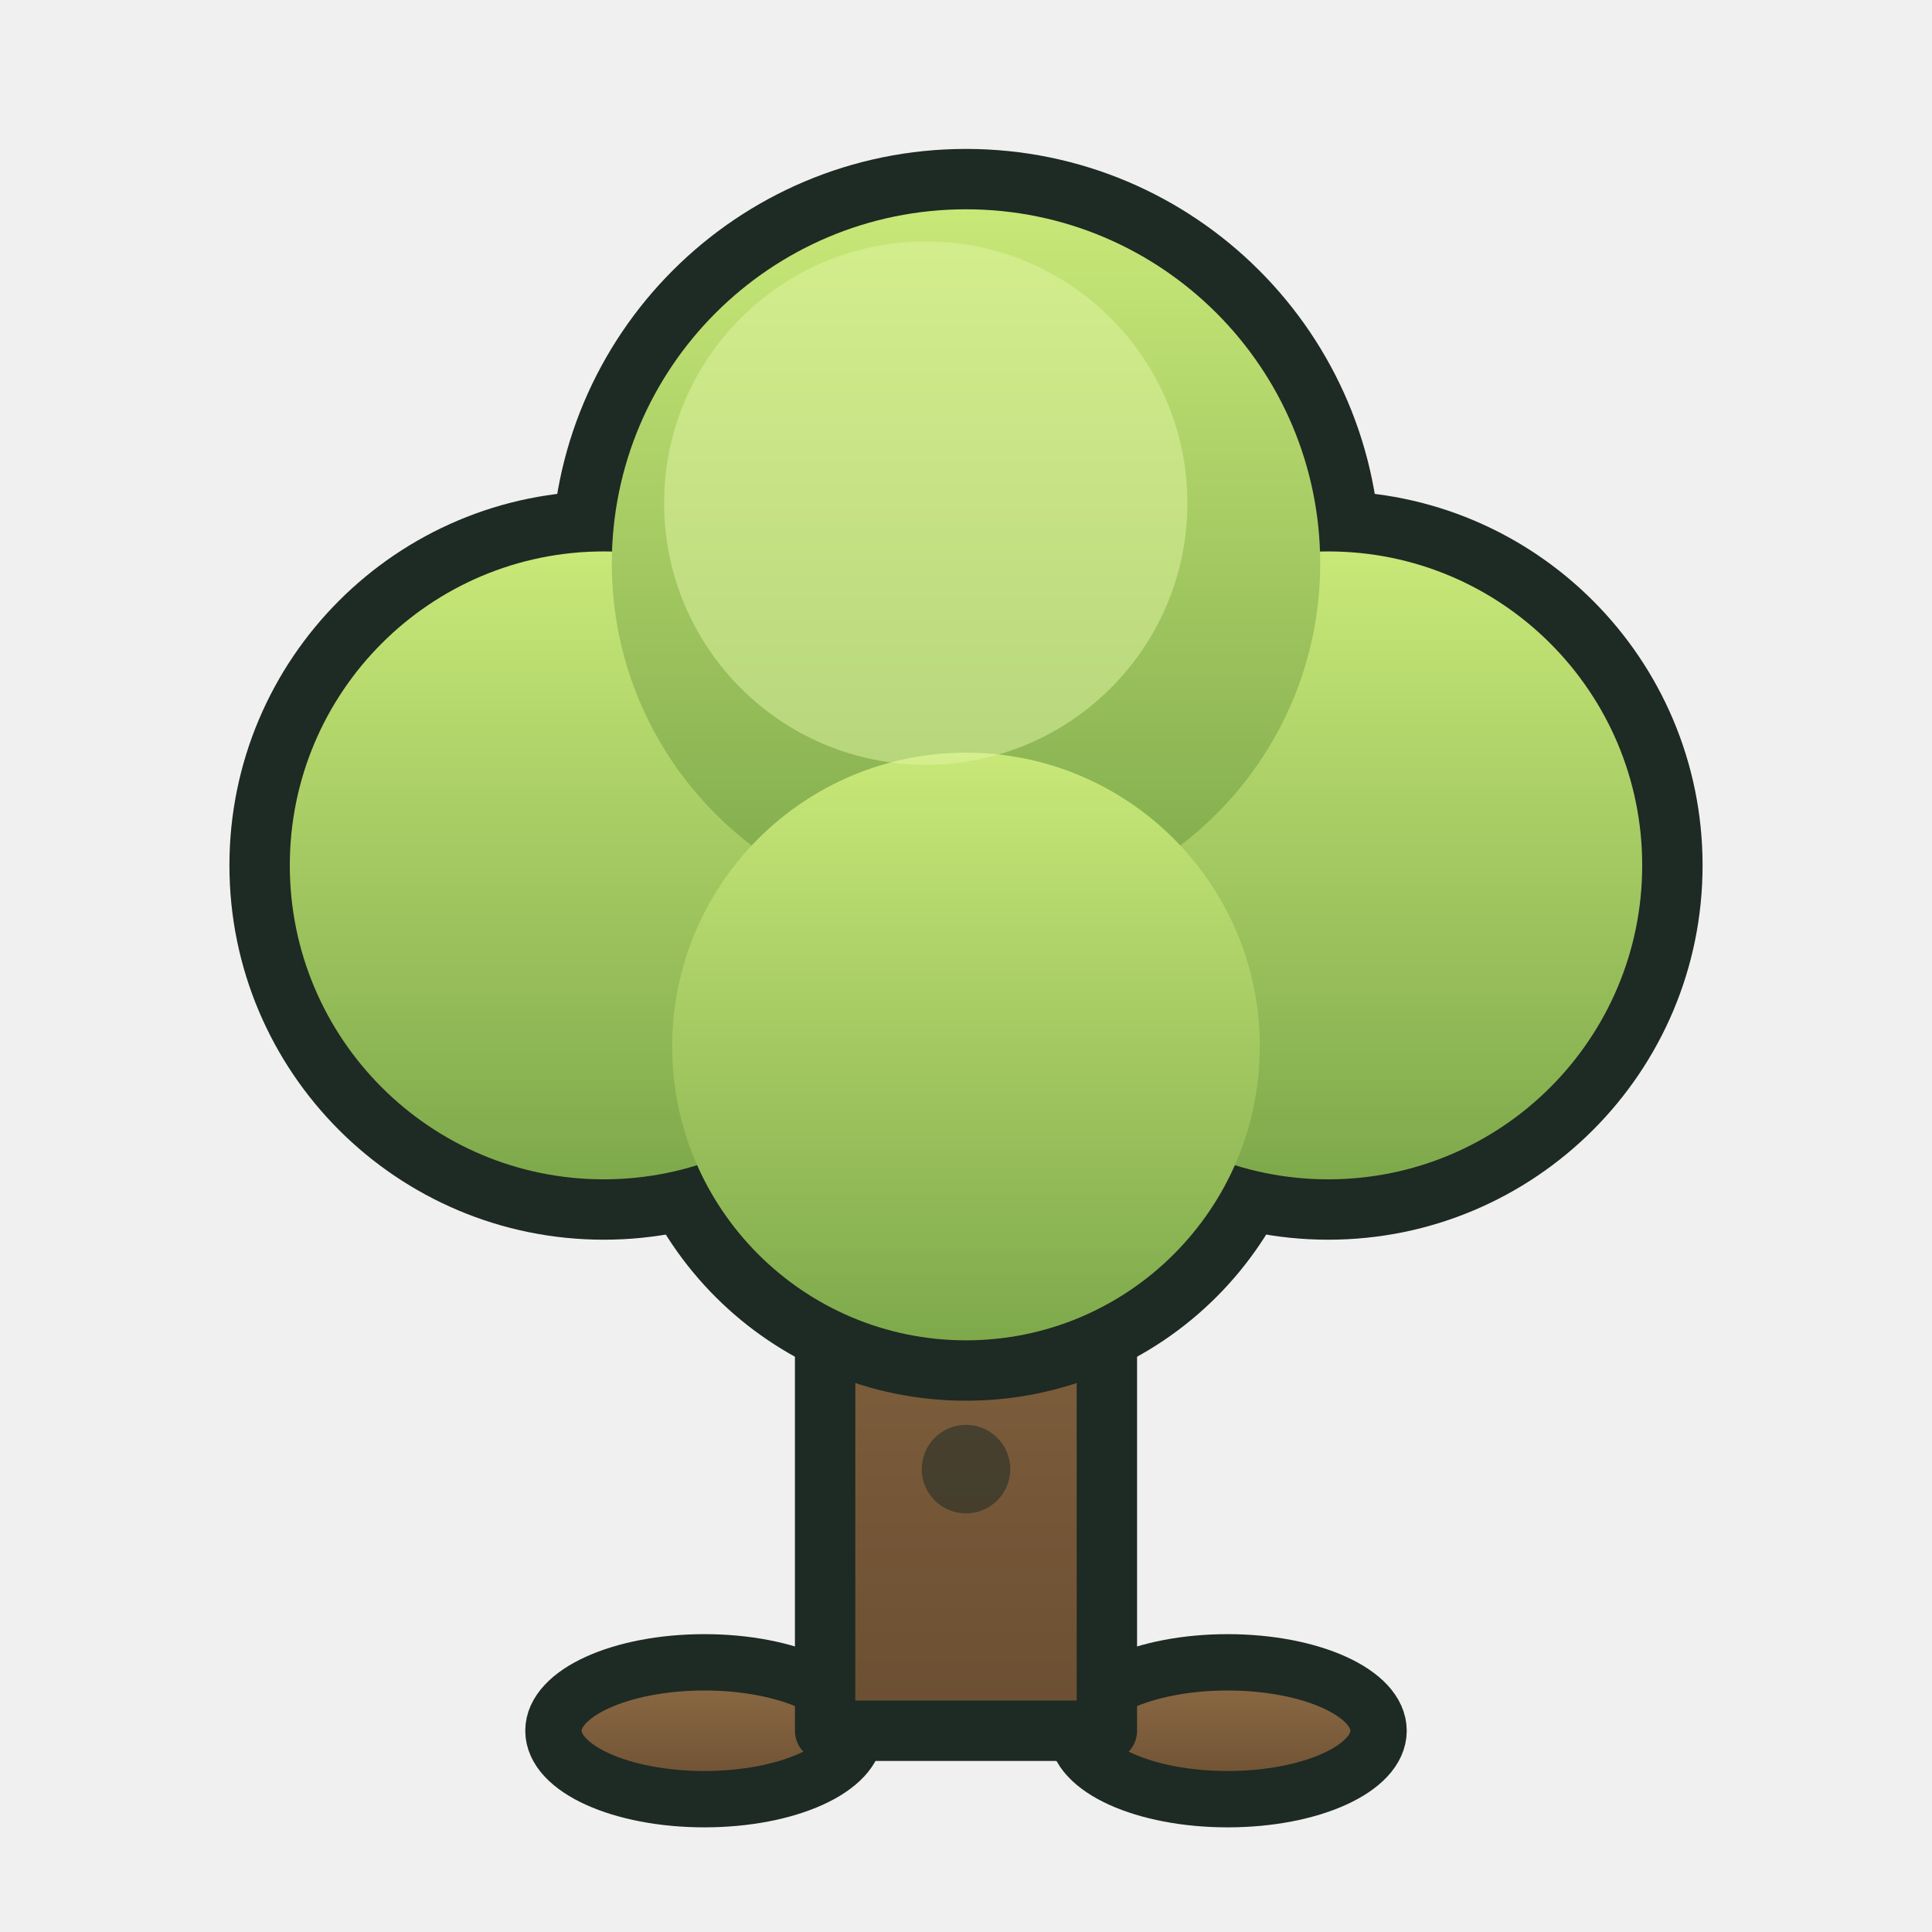
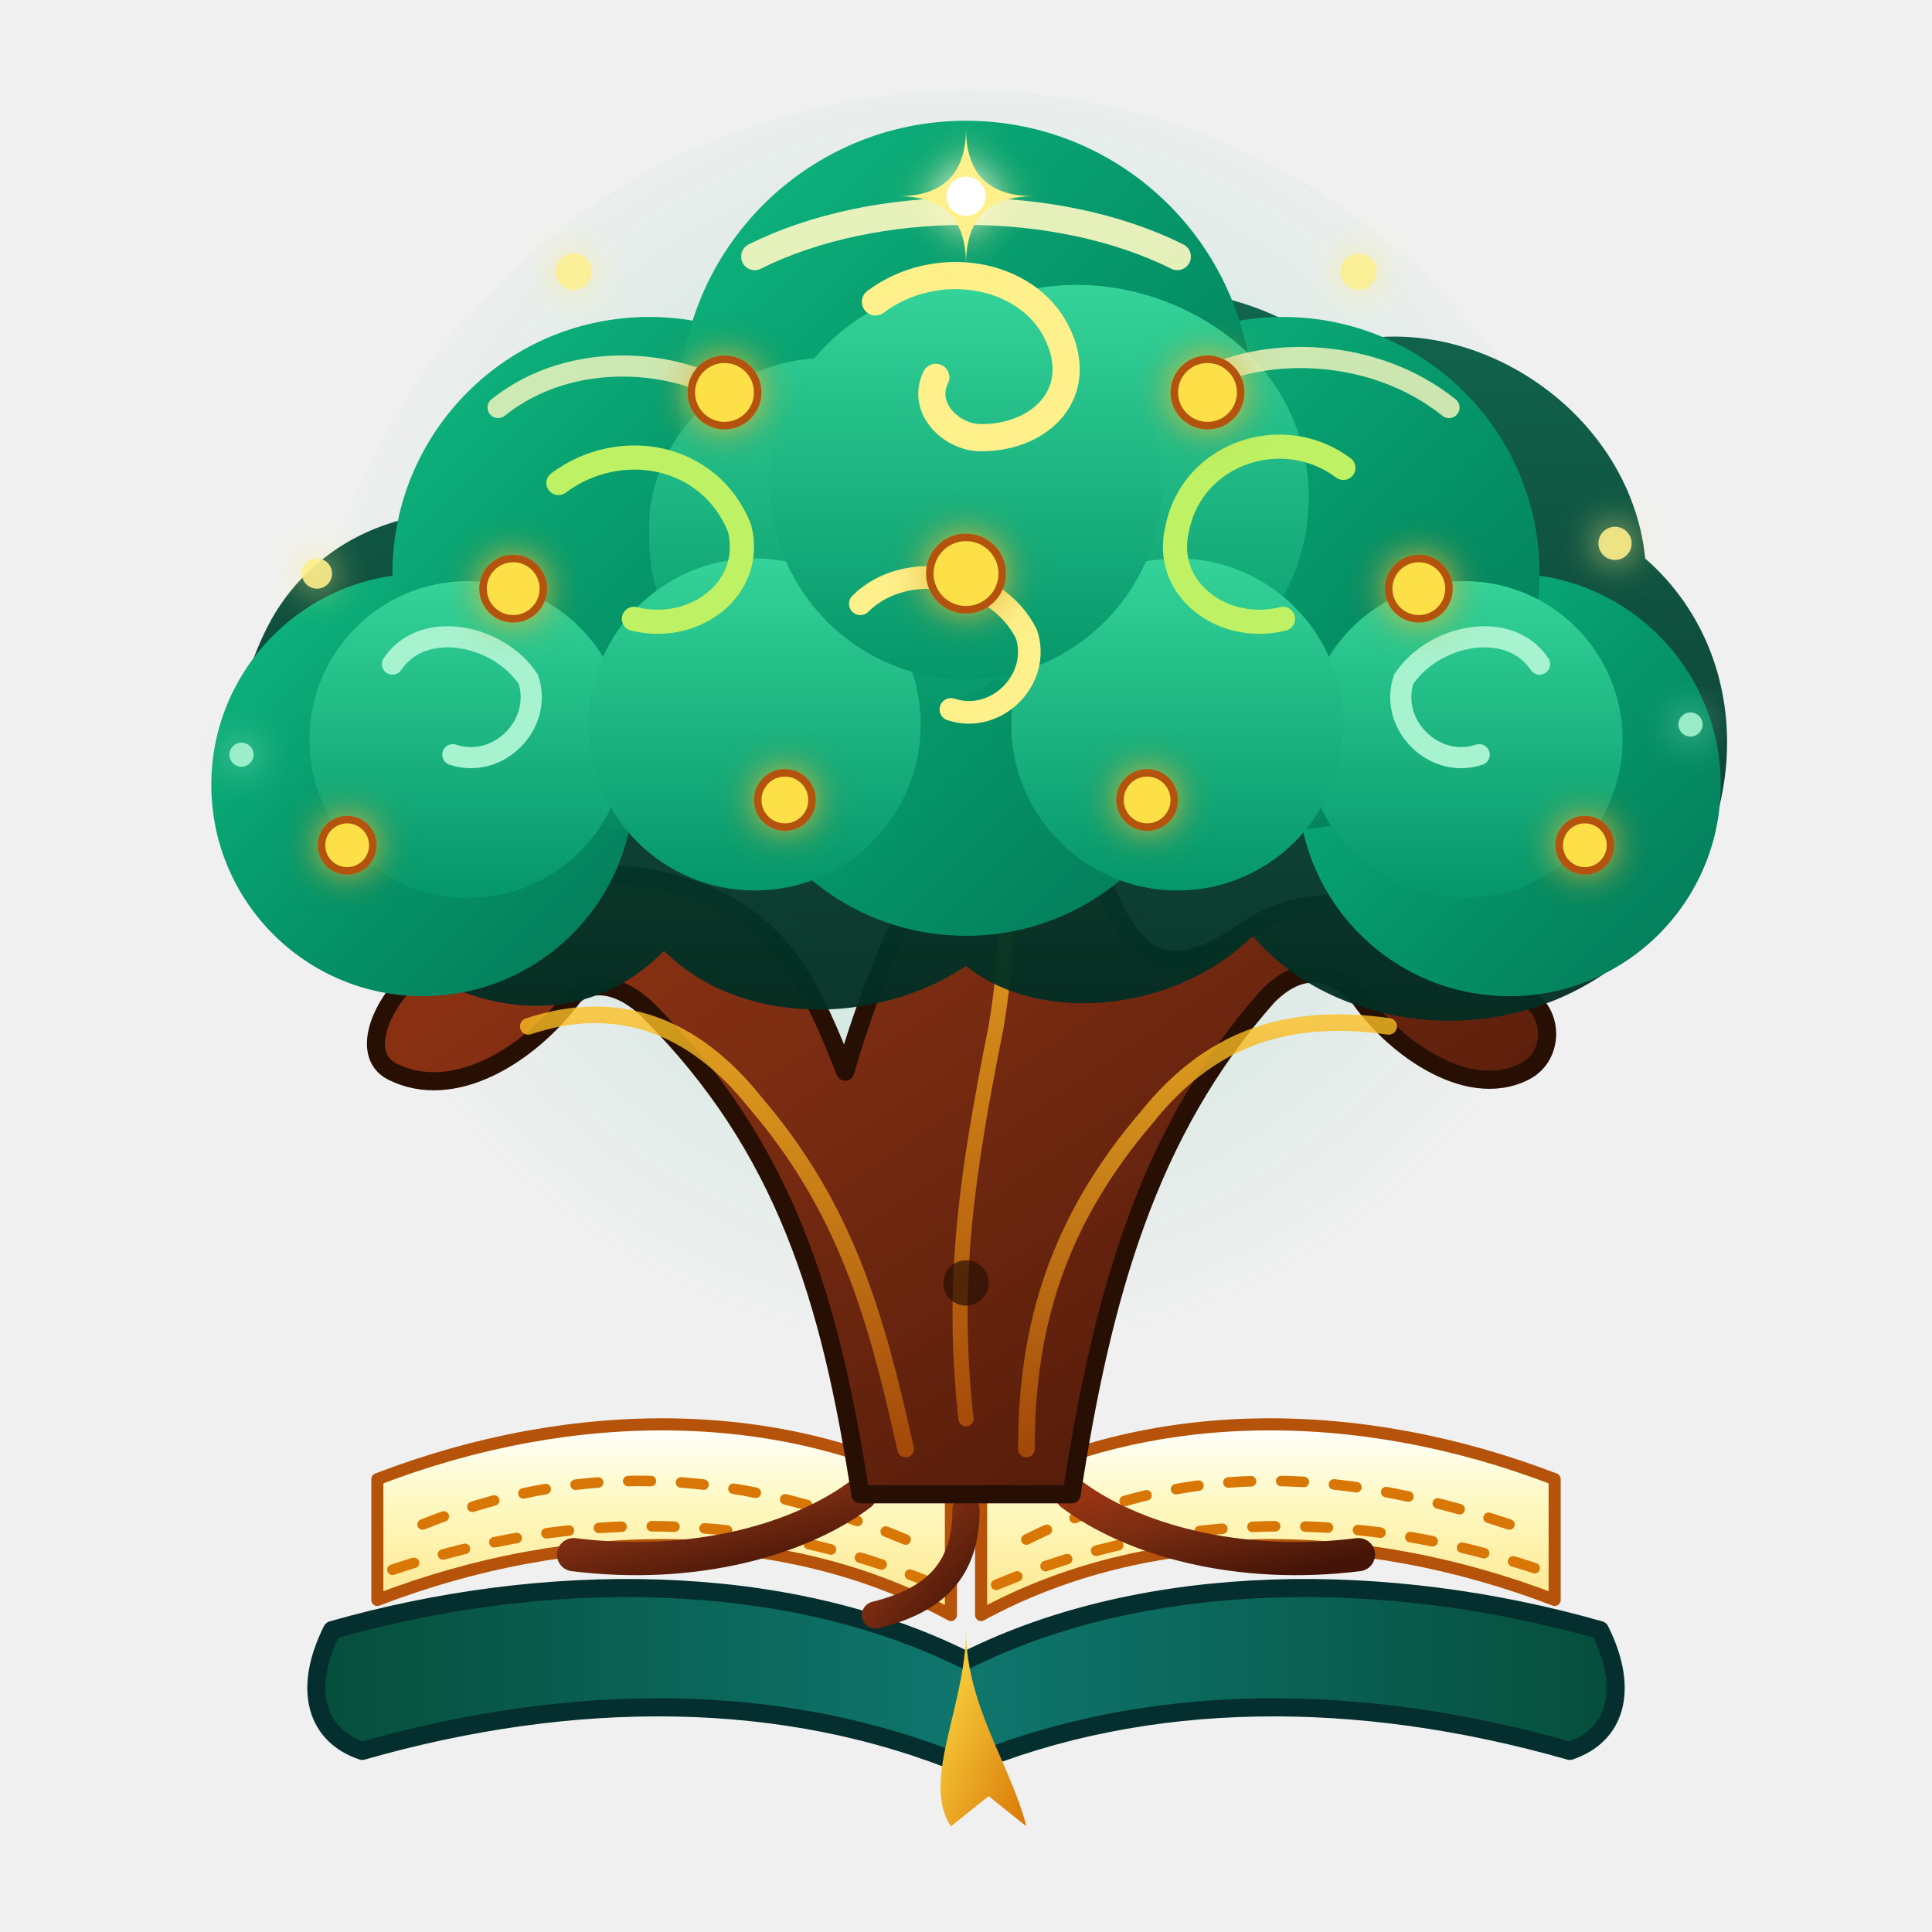
- <svg xmlns="http://www.w3.org/2000/svg" viewBox="0 0 96 96" role="img">
+ <svg xmlns="http://www.w3.org/2000/svg" viewBox="0 0 128 128" width="128" height="128" fill="none" role="img" aria-label="Lingua - Tree of Knowledge">
  <defs>
-     <linearGradient id="treeLeaf" x1="0" y1="0" x2="0" y2="1">
-       <stop offset="0" stop-color="#c8e878" />
-       <stop offset="1" stop-color="#7ea94b" />
+     <linearGradient id="appBgGradient" x1="0%" y1="0%" x2="100%" y2="100%">
+       <stop offset="0%" stop-color="#091E19" />
+       <stop offset="45%" stop-color="#061813" />
+       <stop offset="100%" stop-color="#0B132B" />
    </linearGradient>
-     <linearGradient id="treeBark" x1="0" y1="0" x2="0" y2="1">
-       <stop offset="0" stop-color="#8f6c46" />
-       <stop offset="1" stop-color="#6b4f32" />
+     <linearGradient id="appBorderGlow" x1="0%" y1="0%" x2="100%" y2="100%">
+       <stop offset="0%" stop-color="#6EE7B7" stop-opacity="0.8" />
+       <stop offset="50%" stop-color="#10B981" stop-opacity="0.3" />
+       <stop offset="100%" stop-color="#3B82F6" stop-opacity="0.5" />
    </linearGradient>
+     <radialGradient id="innerAura" cx="50%" cy="45%" r="50%">
+       <stop offset="0%" stop-color="#34D399" stop-opacity="0.35" />
+       <stop offset="50%" stop-color="#10B981" stop-opacity="0.12" />
+       <stop offset="100%" stop-color="#059669" stop-opacity="0" />
+     </radialGradient>
+     <linearGradient id="foliageShadow" x1="0" y1="0" x2="0" y2="1">
+       <stop offset="0%" stop-color="#065F46" />
+       <stop offset="100%" stop-color="#022C22" />
+     </linearGradient>
+     <linearGradient id="foliageMid" x1="0" y1="0" x2="1" y2="1">
+       <stop offset="0%" stop-color="#10B981" />
+       <stop offset="50%" stop-color="#059669" />
+       <stop offset="100%" stop-color="#047857" />
+     </linearGradient>
+     <linearGradient id="foliageVibrant" x1="0" y1="0" x2="0" y2="1">
+       <stop offset="0%" stop-color="#34D399" />
+       <stop offset="100%" stop-color="#059669" />
+     </linearGradient>
+     <linearGradient id="foliageSunlight" x1="0" y1="0" x2="1" y2="1">
+       <stop offset="0%" stop-color="#FEF08A" />
+       <stop offset="40%" stop-color="#A3E635" />
+       <stop offset="100%" stop-color="#10B981" />
+     </linearGradient>
+     <linearGradient id="trunkBark" x1="0" y1="0" x2="1" y2="1">
+       <stop offset="0%" stop-color="#9A3412" />
+       <stop offset="40%" stop-color="#7C2D12" />
+       <stop offset="100%" stop-color="#431407" />
+     </linearGradient>
+     <linearGradient id="trunkHighlight" x1="0" y1="0" x2="0" y2="1">
+       <stop offset="0%" stop-color="#FBBF24" />
+       <stop offset="100%" stop-color="#B45309" />
+     </linearGradient>
+     <linearGradient id="bookCover" x1="0" y1="0" x2="1" y2="0">
+       <stop offset="0%" stop-color="#064E3B" />
+       <stop offset="50%" stop-color="#0F766E" />
+       <stop offset="100%" stop-color="#064E3B" />
+     </linearGradient>
+     <linearGradient id="pageParchment" x1="0" y1="0" x2="0" y2="1">
+       <stop offset="0%" stop-color="#FFFFFF" />
+       <stop offset="40%" stop-color="#FEF9C3" />
+       <stop offset="100%" stop-color="#FDE68A" />
+     </linearGradient>
+     <linearGradient id="goldAccent" x1="0" y1="0" x2="1" y2="1">
+       <stop offset="0%" stop-color="#FDE047" />
+       <stop offset="100%" stop-color="#D97706" />
+     </linearGradient>
+     <filter id="starGlow" x="-30%" y="-30%" width="160%" height="160%">
+       <feGaussianBlur stdDeviation="1.2" result="blur" />
+       <feComposite in="SourceGraphic" in2="blur" operator="over" />
+     </filter>
  </defs>
-   <g stroke="#1e2a24" stroke-linejoin="round" stroke-linecap="round">
-     <ellipse cx="35" cy="86" rx="7.5" ry="3.4" fill="url(#treeBark)" stroke-width="2.8" />
-     <ellipse cx="61" cy="86" rx="7.5" ry="3.4" fill="url(#treeBark)" stroke-width="2.8" />
-     <path d="M41 86V57c0-5-2-8-6-11l6 2 7-2 7 2 6-2c-4 3-6 6-6 11v29Z" fill="url(#treeBark)" stroke-width="3" />
+   <g transform="scale(1)">
+     <circle cx="64" cy="50" r="44" fill="url(#innerAura)" />
+     <g id="openBook">
+       <path d="M22 108 C36 104 52 104 64 110 C76 104 92 104 106 108 C108 112 107 115 104 116 C90 112 76 112 64 117 C52 112 38 112 24 116 C21 115 20 112 22 108 Z" fill="url(#bookCover)" stroke="#042F2E" stroke-width="1.2" stroke-linejoin="round" />
+       <path d="M25 106 C38 101 52 101 63 107 L63 99 C52 93 38 93 25 98 Z" fill="url(#pageParchment)" stroke="#B45309" stroke-width="0.8" stroke-linejoin="round" />
+       <path d="M26 104 C38 100 50 100 62 105" stroke="#D97706" stroke-width="0.7" stroke-linecap="round" stroke-dasharray="1.5 2" />
+       <path d="M28 101 C38 97 48 97 60 102" stroke="#D97706" stroke-width="0.7" stroke-linecap="round" stroke-dasharray="1.5 2" />
+       <path d="M65 107 C76 101 90 101 103 106 L103 98 C90 93 76 93 65 99 Z" fill="url(#pageParchment)" stroke="#B45309" stroke-width="0.8" stroke-linejoin="round" />
+       <path d="M66 105 C78 100 90 100 102 104" stroke="#D97706" stroke-width="0.7" stroke-linecap="round" stroke-dasharray="1.5 2" />
+       <path d="M68 102 C78 97 88 97 100 101" stroke="#D97706" stroke-width="0.7" stroke-linecap="round" stroke-dasharray="1.5 2" />
+       <path d="M64 108 C64 113 61 118 63 121 L65.5 119 L68 121 C67 117 64 113 64 108 Z" fill="url(#goldAccent)" />
+     </g>
+     <g id="trunkAndBranches">
+       <path d="M57 99 C53 102 46 104 38 103" stroke="url(#trunkBark)" stroke-width="2.2" stroke-linecap="round" fill="none" />
+       <path d="M71 99 C75 102 82 104 90 103" stroke="url(#trunkBark)" stroke-width="2.2" stroke-linecap="round" fill="none" />
+       <path d="M64 100 C64 104 62 106 58 107" stroke="url(#trunkBark)" stroke-width="1.8" stroke-linecap="round" fill="none" />
+       <path d="M57 99 C55 86 52 76 43 67 C41 65 39 65 38 66 C35 70 30 73 26 71 C24 70 25 67 27 65 C32 60 38 56 46 59 C52 61 54 66 56 71 C58 64 61 58 64 52 C65 50 67 48 68 46 C69 48 71 52 72 55 C74 62 76 66 82 62 C89 57 95 62 101 66 C103 67 103 70 101 71 C97 73 92 69 90 66 C88 64 86 64 84 66 C76 75 73 86 71 99 Z" fill="url(#trunkBark)" stroke="#270F04" stroke-width="1.2" stroke-linejoin="round" />
+       <path d="M60 96 C58 87 56 80 50 73 C46 68 41 66 35 68" stroke="url(#trunkHighlight)" stroke-width="1.1" stroke-linecap="round" fill="none" opacity="0.8" />
+       <path d="M68 96 C68 88 70 81 76 74 C80 69 85 67 92 68" stroke="url(#trunkHighlight)" stroke-width="1.1" stroke-linecap="round" fill="none" opacity="0.8" />
+       <path d="M64 94 C63 85 64 78 66 68 C67 62 67 56 65 53" stroke="url(#trunkHighlight)" stroke-width="1" stroke-linecap="round" fill="none" opacity="0.85" />
+       <circle cx="64" cy="85" r="1.5" fill="#270F04" opacity="0.7" />
+     </g>
+     <g id="canopyFoliage">
+       <g fill="url(#foliageShadow)" opacity="0.95">
+         <path d="M29 65 C18 64 12 52 18 41 C22 34 31 32 38 36 C42 27 53 23 62 27 C68 18 80 17 88 23 C97 20 108 27 109 37 C117 44 116 57 107 64 C99 70 88 68 83 62 C78 67 69 68 64 64 C58 68 49 68 44 63 C39 68 33 67 29 65 Z" />
+       </g>
+       <g fill="url(#foliageMid)">
+         <circle cx="28" cy="52" r="14" />
+         <circle cx="100" cy="52" r="14" />
+         <circle cx="43" cy="38" r="17" />
+         <circle cx="85" cy="38" r="17" />
+         <circle cx="64" cy="27" r="19" />
+         <circle cx="64" cy="46" r="16" />
+       </g>
+       <g fill="url(#foliageVibrant)">
+         <path d="M43 35 C43 27 52 21 60 25 C64 18 74 17 81 22 C88 27 88 36 84 41 C80 47 72 48 66 45 C60 49 52 48 47 44 C43 41 43 37 43 35 Z" />
+         <circle cx="31" cy="49" r="10.5" />
+         <circle cx="97" cy="49" r="10.5" />
+         <circle cx="50" cy="48" r="11" />
+         <circle cx="78" cy="48" r="11" />
+         <circle cx="64" cy="32" r="13" />
+       </g>
+       <g fill="none" stroke-linecap="round">
+         <path d="M58 20 C62 17 68 18 70 22 C72 26 69 29 65 29 C63 29 61 27 62 25" stroke="#FEF08A" stroke-width="1.8" />
+         <path d="M37 32 C41 29 47 30 49 35 C50 39 46 42 42 41" stroke="#BEF264" stroke-width="1.6" />
+         <path d="M89 31 C85 28 79 30 78 35 C77 39 81 42 85 41" stroke="#BEF264" stroke-width="1.6" />
+         <path d="M26 44 C28 41 33 42 35 45 C36 48 33 51 30 50" stroke="#A7F3D0" stroke-width="1.4" />
+         <path d="M102 44 C100 41 95 42 93 45 C92 48 95 51 98 50" stroke="#A7F3D0" stroke-width="1.4" />
+         <path d="M57 40 C60 37 66 38 68 42 C69 45 66 48 63 47" stroke="#FEF08A" stroke-width="1.5" />
+         <path d="M50 17 C58 13 70 13 78 17" stroke="#FEF9C3" stroke-width="1.8" opacity="0.9" />
+         <path d="M33 27 C38 23 45 24 48 26" stroke="#FEF9C3" stroke-width="1.4" opacity="0.8" />
+         <path d="M80 25 C84 23 91 23 96 27" stroke="#FEF9C3" stroke-width="1.4" opacity="0.8" />
+       </g>
+       <ellipse cx="64" cy="22" rx="14" ry="7" fill="url(#foliageHighlight)" />
+       <ellipse cx="43" cy="33" rx="9" ry="5" fill="url(#foliageHighlight)" />
+       <ellipse cx="85" cy="33" rx="9" ry="5" fill="url(#foliageHighlight)" />
+     </g>
+     <g id="wisdomStars" filter="url(#starGlow)">
+       <g transform="translate(64, 13)">
+         <path d="M0 -4.5 Q0 0 4.5 0 Q0 0 0 4.5 Q0 0 -4.5 0 Q0 0 0 -4.5 Z" fill="#FEF08A" />
+         <circle cx="0" cy="0" r="1.3" fill="#FFFFFF" />
+       </g>
+       <circle cx="48" cy="26" r="2.2" fill="#FDE047" stroke="#B45309" stroke-width="0.5" />
+       <circle cx="80" cy="26" r="2.2" fill="#FDE047" stroke="#B45309" stroke-width="0.5" />
+       <circle cx="34" cy="39" r="2" fill="#FDE047" stroke="#B45309" stroke-width="0.5" />
+       <circle cx="94" cy="39" r="2" fill="#FDE047" stroke="#B45309" stroke-width="0.5" />
+       <circle cx="64" cy="38" r="2.4" fill="#FDE047" stroke="#B45309" stroke-width="0.5" />
+       <circle cx="52" cy="53" r="1.8" fill="#FDE047" stroke="#B45309" stroke-width="0.5" />
+       <circle cx="76" cy="53" r="1.8" fill="#FDE047" stroke="#B45309" stroke-width="0.5" />
+       <circle cx="23" cy="56" r="1.7" fill="#FDE047" stroke="#B45309" stroke-width="0.5" />
+       <circle cx="105" cy="56" r="1.7" fill="#FDE047" stroke="#B45309" stroke-width="0.5" />
+       <circle cx="21" cy="38" r="1" fill="#FEF08A" opacity="0.9" />
+       <circle cx="107" cy="36" r="1.1" fill="#FEF08A" opacity="0.9" />
+       <circle cx="38" cy="18" r="1.2" fill="#FEF08A" opacity="0.8" />
+       <circle cx="90" cy="18" r="1.2" fill="#FEF08A" opacity="0.8" />
+       <circle cx="16" cy="50" r="0.8" fill="#A7F3D0" opacity="0.9" />
+       <circle cx="112" cy="48" r="0.8" fill="#A7F3D0" opacity="0.9" />
+     </g>
  </g>
-   <g fill="none" stroke="#1e2a24" stroke-width="3.2">
-     <circle cx="30" cy="43" r="17" />
-     <circle cx="66" cy="43" r="17" />
-     <circle cx="48" cy="28" r="19" />
-     <circle cx="48" cy="52" r="16" />
-   </g>
-   <g fill="url(#treeLeaf)">
-     <circle cx="30" cy="43" r="15.6" />
-     <circle cx="66" cy="43" r="15.6" />
-     <circle cx="48" cy="28" r="17.6" />
-     <circle cx="48" cy="52" r="14.6" />
-   </g>
-   <circle cx="46" cy="25" r="13" fill="#e2f5a3" opacity=".5" />
-   <circle cx="48" cy="73" r="2.2" fill="#1e2a24" opacity=".55" />
</svg>
